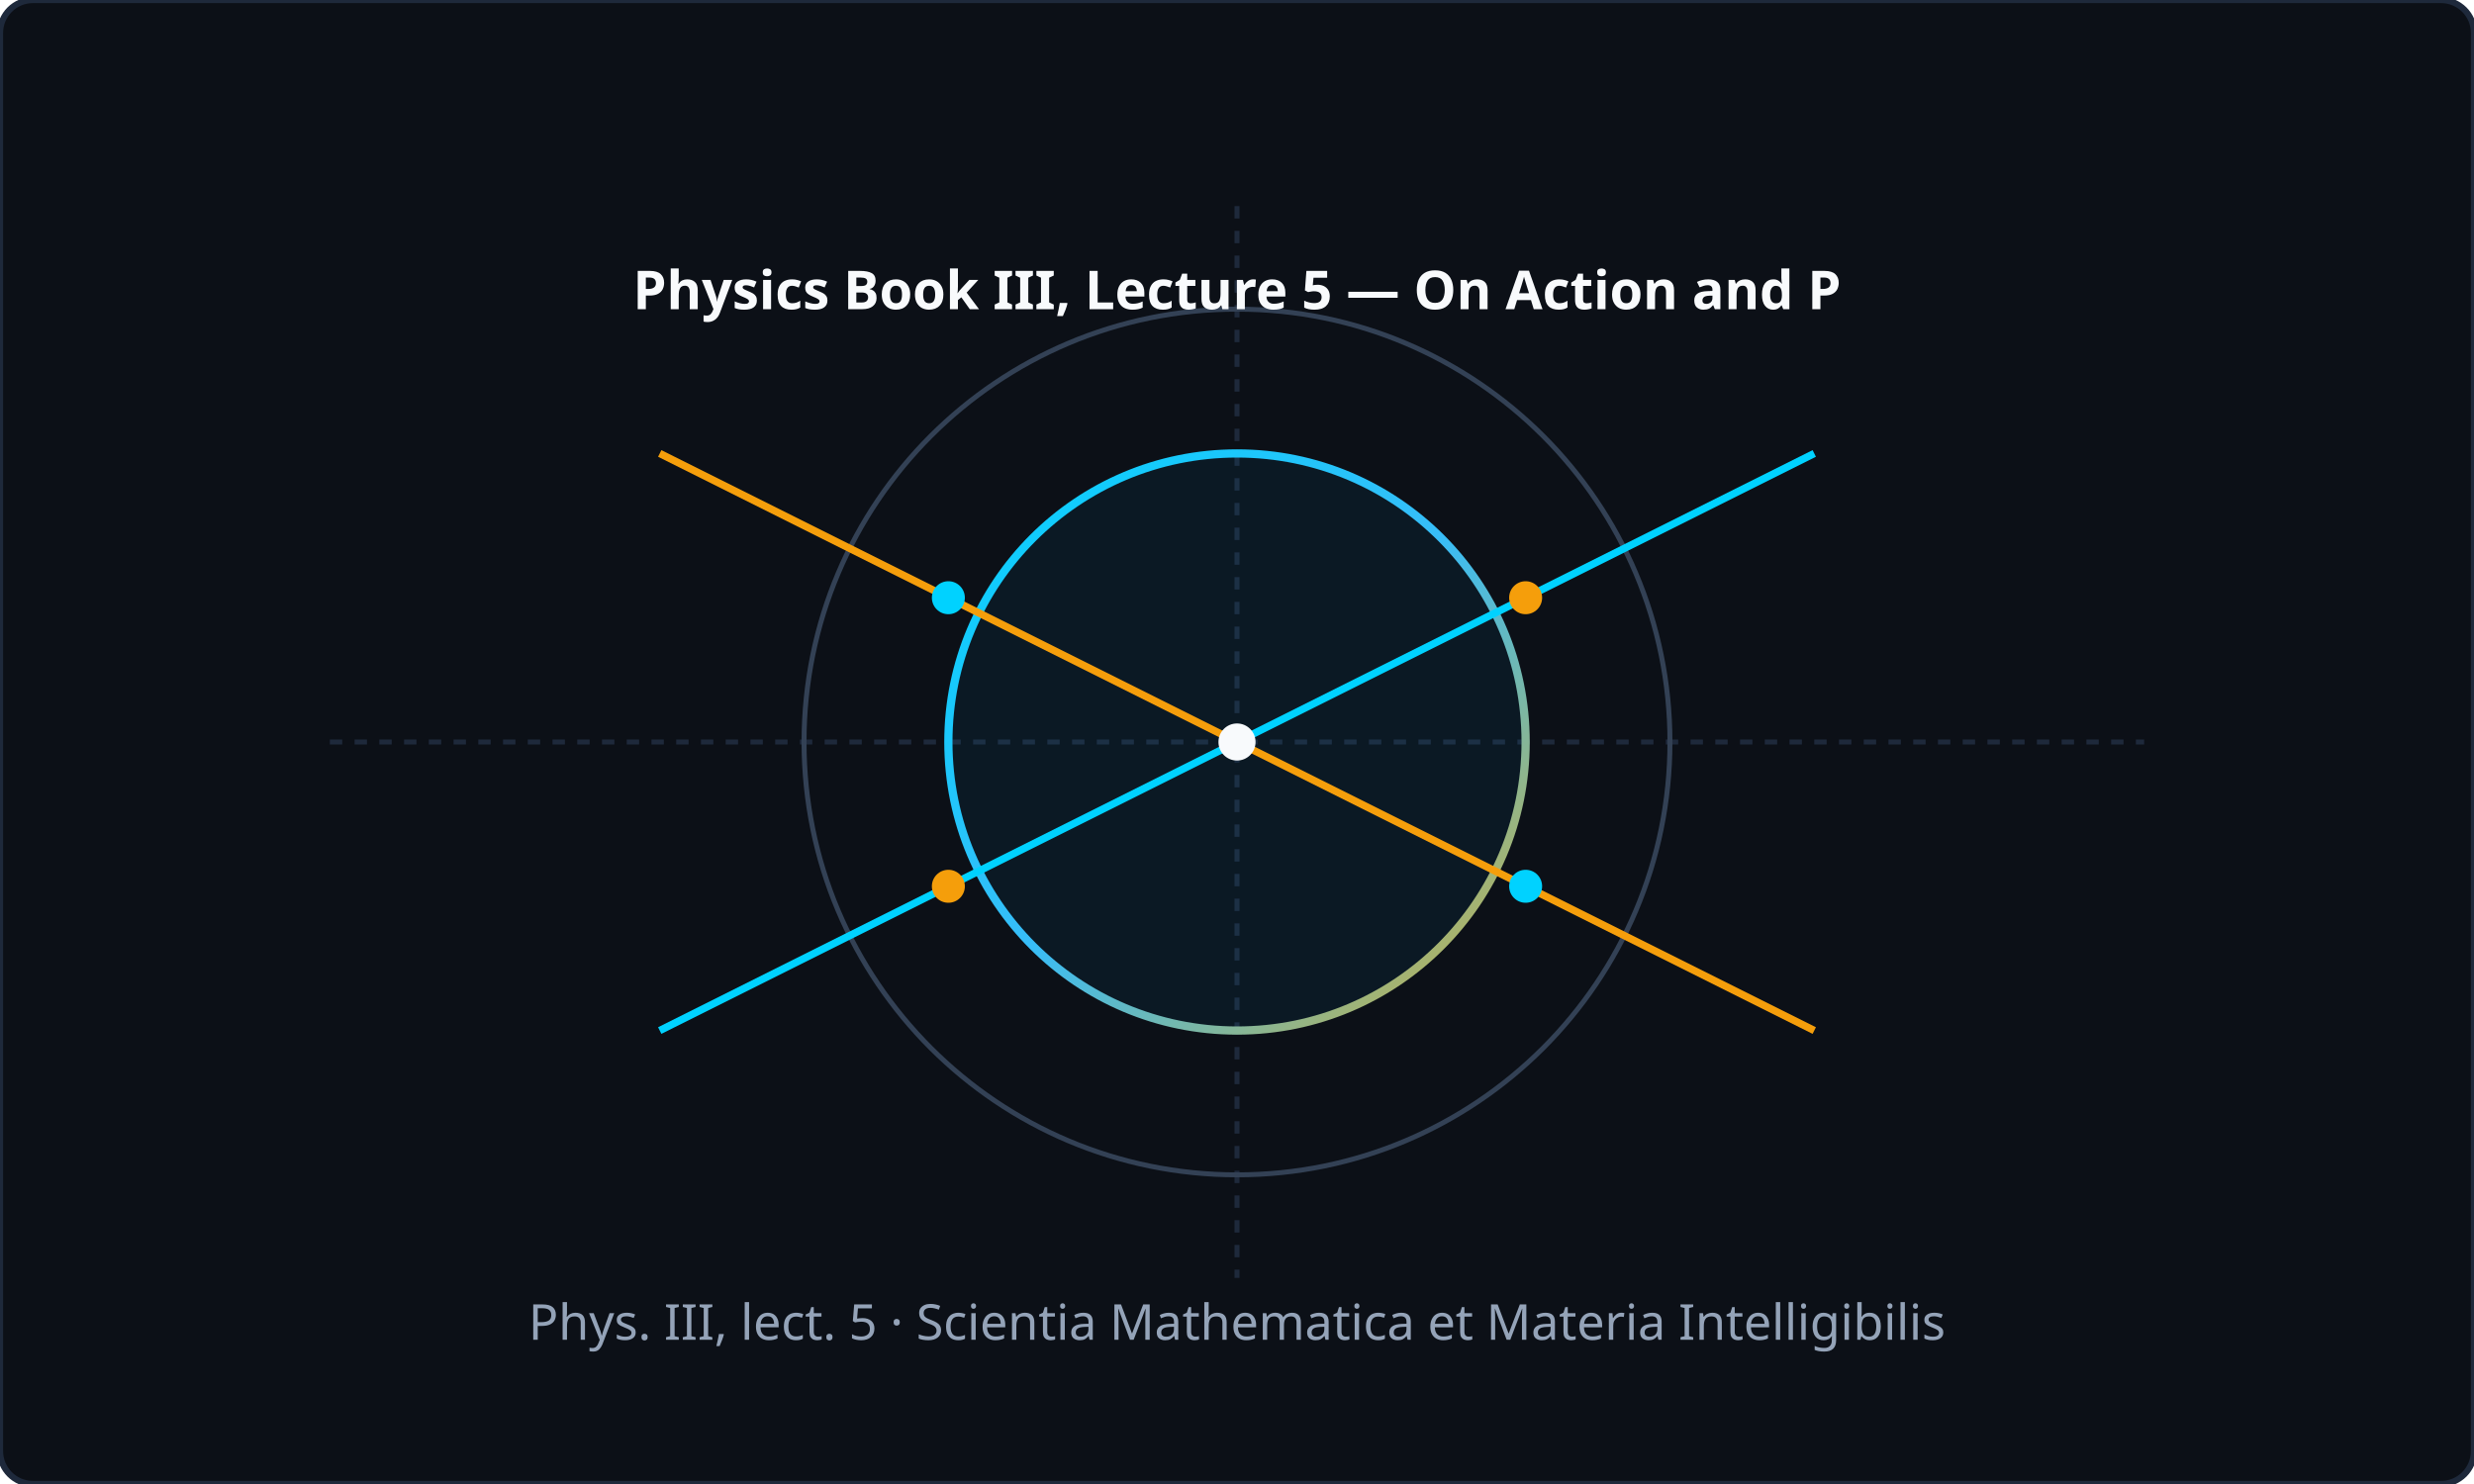
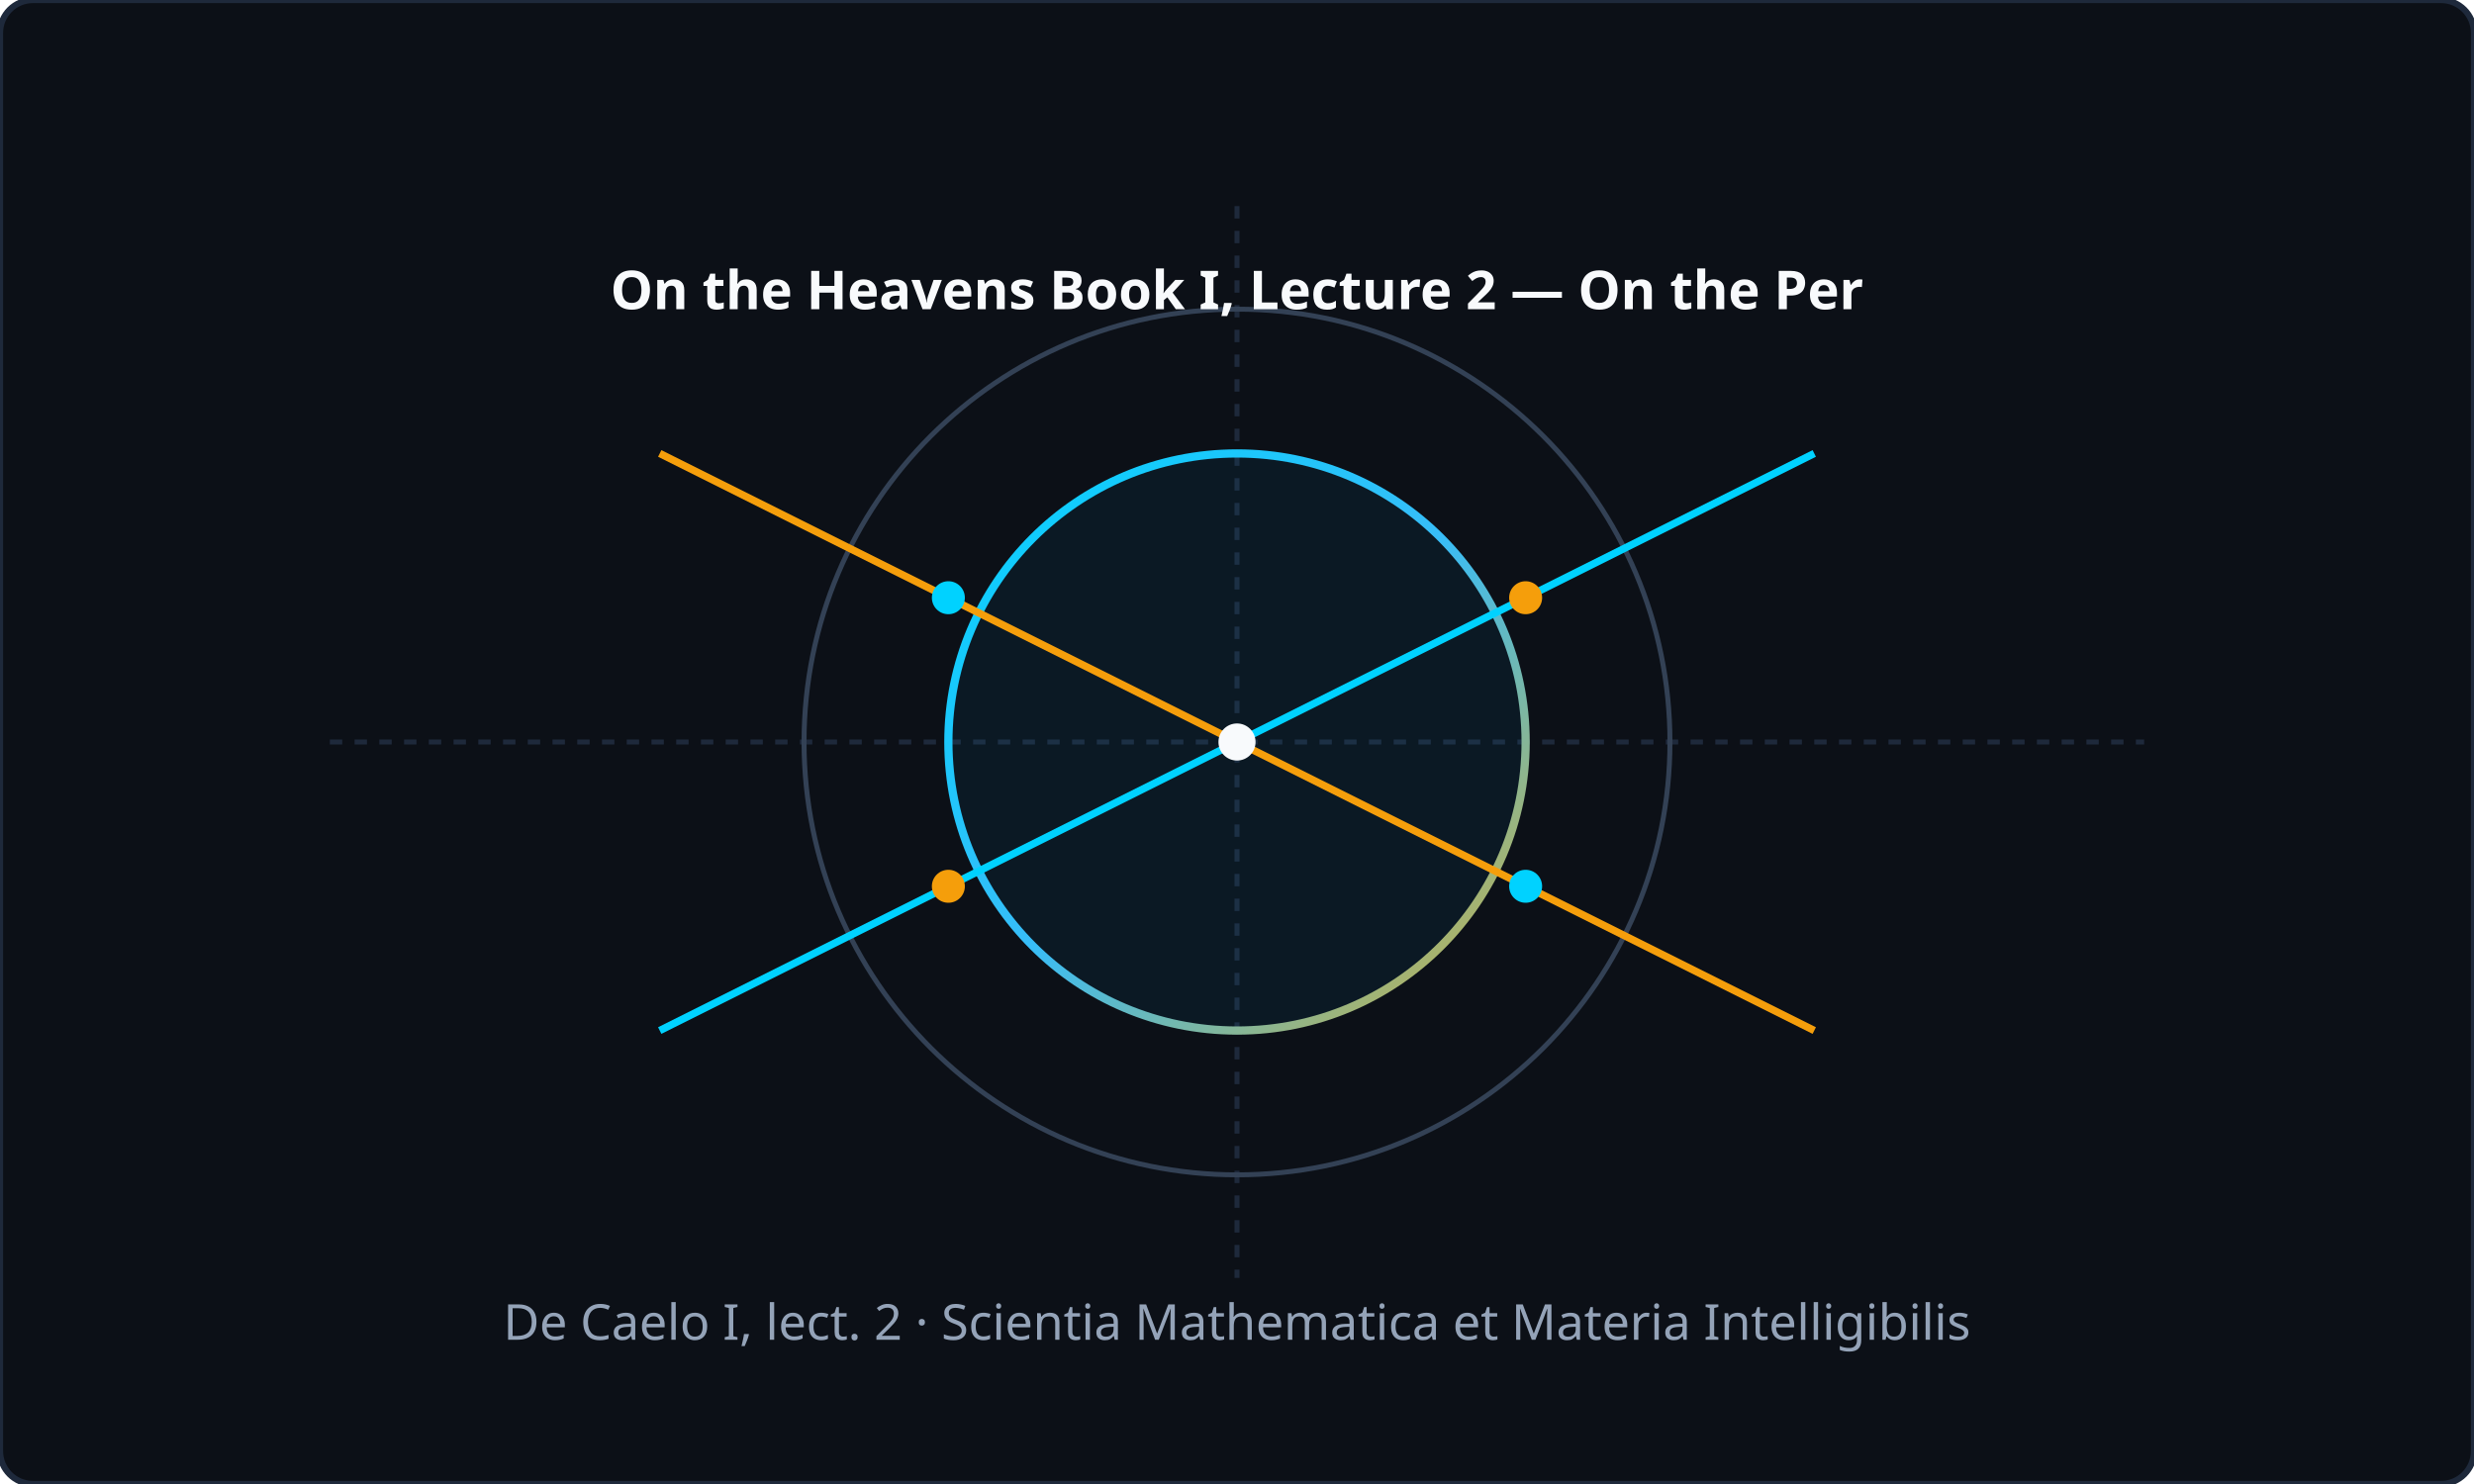
<svg xmlns="http://www.w3.org/2000/svg" viewBox="0 0 600 360" width="100%" height="auto">
  <rect width="600" height="360" rx="8" fill="#0c1017" stroke="#1e293b" stroke-width="1.5" />
  <defs>
    <linearGradient id="geomGrad" x1="0%" y1="0%" x2="100%" y2="100%">
      <stop offset="0%" stop-color="#00d2ff" />
      <stop offset="50%" stop-color="#38bdf8" />
      <stop offset="100%" stop-color="#d4af37" />
    </linearGradient>
  </defs>
  <line x1="80" y1="180" x2="520" y2="180" stroke="#1e293b" stroke-width="1.2" stroke-dasharray="3,3" />
  <line x1="300" y1="50" x2="300" y2="310" stroke="#1e293b" stroke-width="1.2" stroke-dasharray="3,3" />
  <circle cx="300" cy="180" r="105" fill="none" stroke="#334155" stroke-width="1.2" />
  <circle cx="300" cy="180" r="70" fill="#0284c7" fill-opacity="0.08" stroke="url(#geomGrad)" stroke-width="2" />
  <line x1="160" y1="110" x2="440" y2="250" stroke="#f59e0b" stroke-width="1.8" />
  <line x1="160" y1="250" x2="440" y2="110" stroke="#00d2ff" stroke-width="1.8" />
  <circle cx="300" cy="180" r="4.5" fill="#f8fafc" />
  <circle cx="230" cy="145" r="4" fill="#00d2ff" />
  <circle cx="370" cy="215" r="4" fill="#00d2ff" />
  <circle cx="230" cy="215" r="4" fill="#f59e0b" />
  <circle cx="370" cy="145" r="4" fill="#f59e0b" />
-   <text x="300" y="75" fill="#f8fafc" font-size="13" font-family="system-ui, sans-serif" text-anchor="middle" font-weight="600">Physics Book III, Lecture 5 — On Action and P</text>
-   <text x="300" y="325" fill="#94a3b8" font-size="12" font-family="system-ui, sans-serif" text-anchor="middle">Phys. III, lect. 5 · Scientia Mathematica et Materia Intelligibilis</text>
+   <text x="300" y="75" fill="#f8fafc" font-size="13" font-family="system-ui, sans-serif" text-anchor="middle" font-weight="600">On the Heavens Book I, Lecture 2 — On the Per</text>
+   <text x="300" y="325" fill="#94a3b8" font-size="12" font-family="system-ui, sans-serif" text-anchor="middle">De Caelo I, lect. 2 · Scientia Mathematica et Materia Intelligibilis</text>
</svg>
